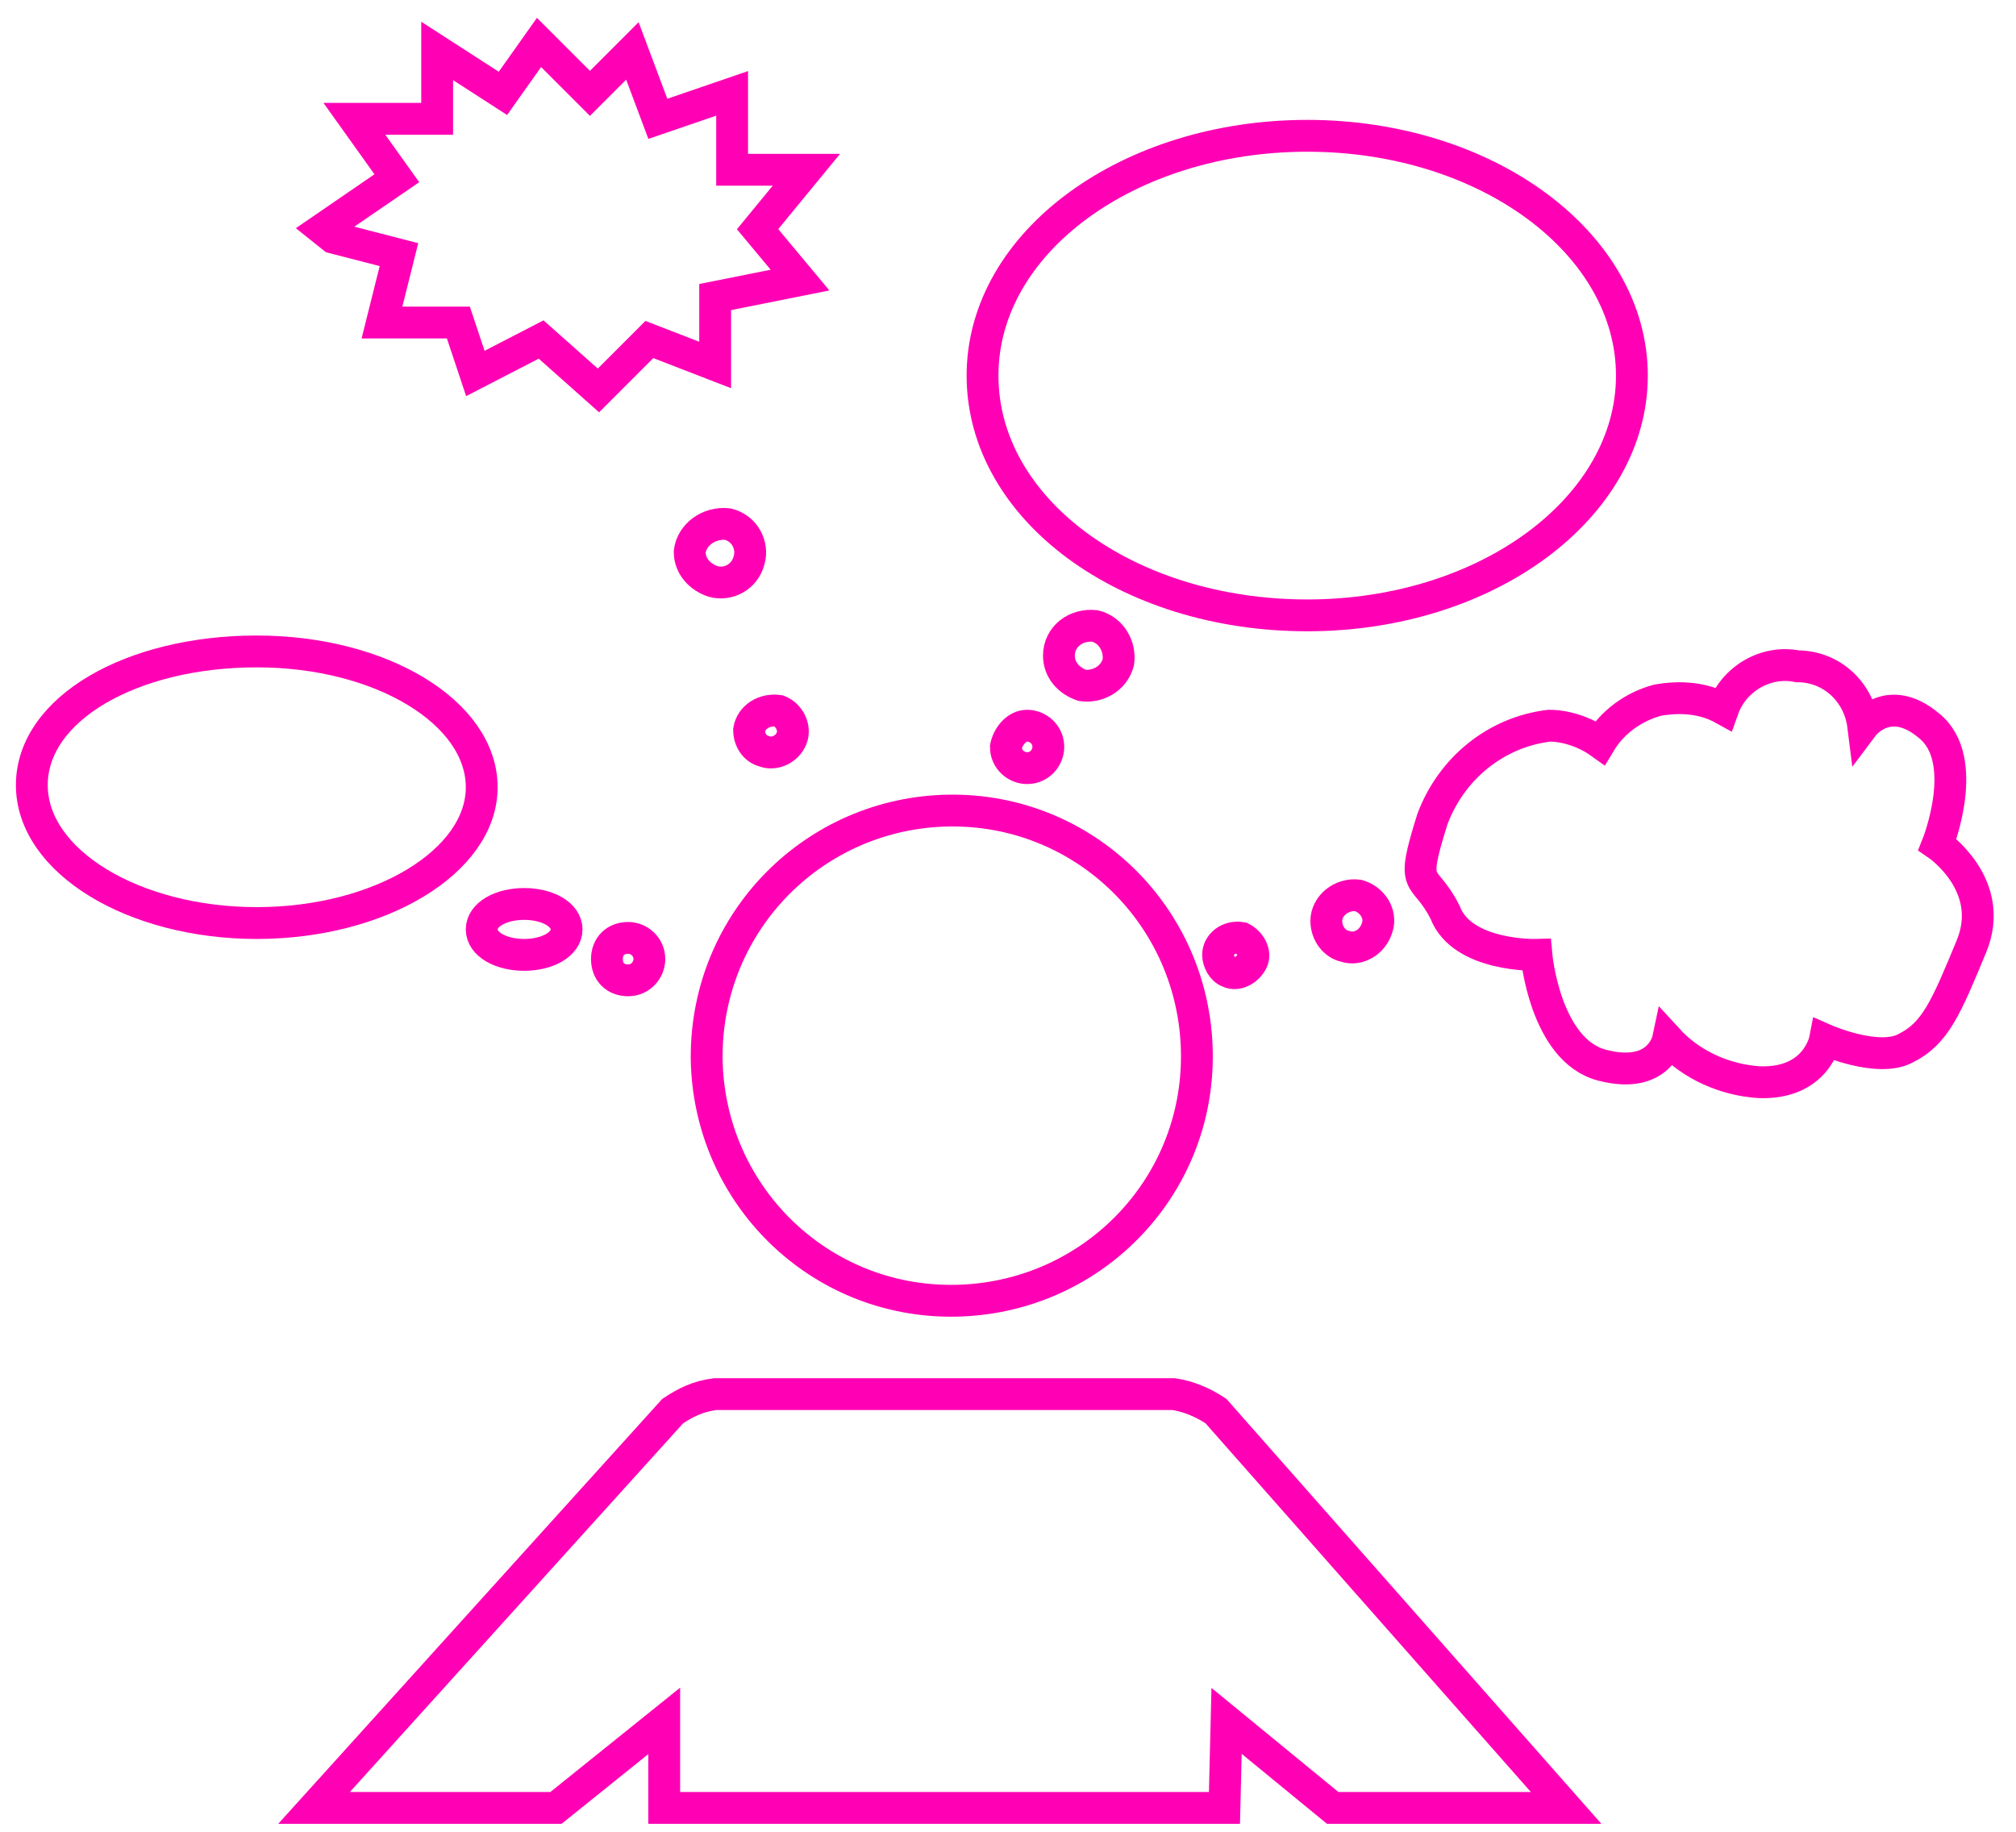
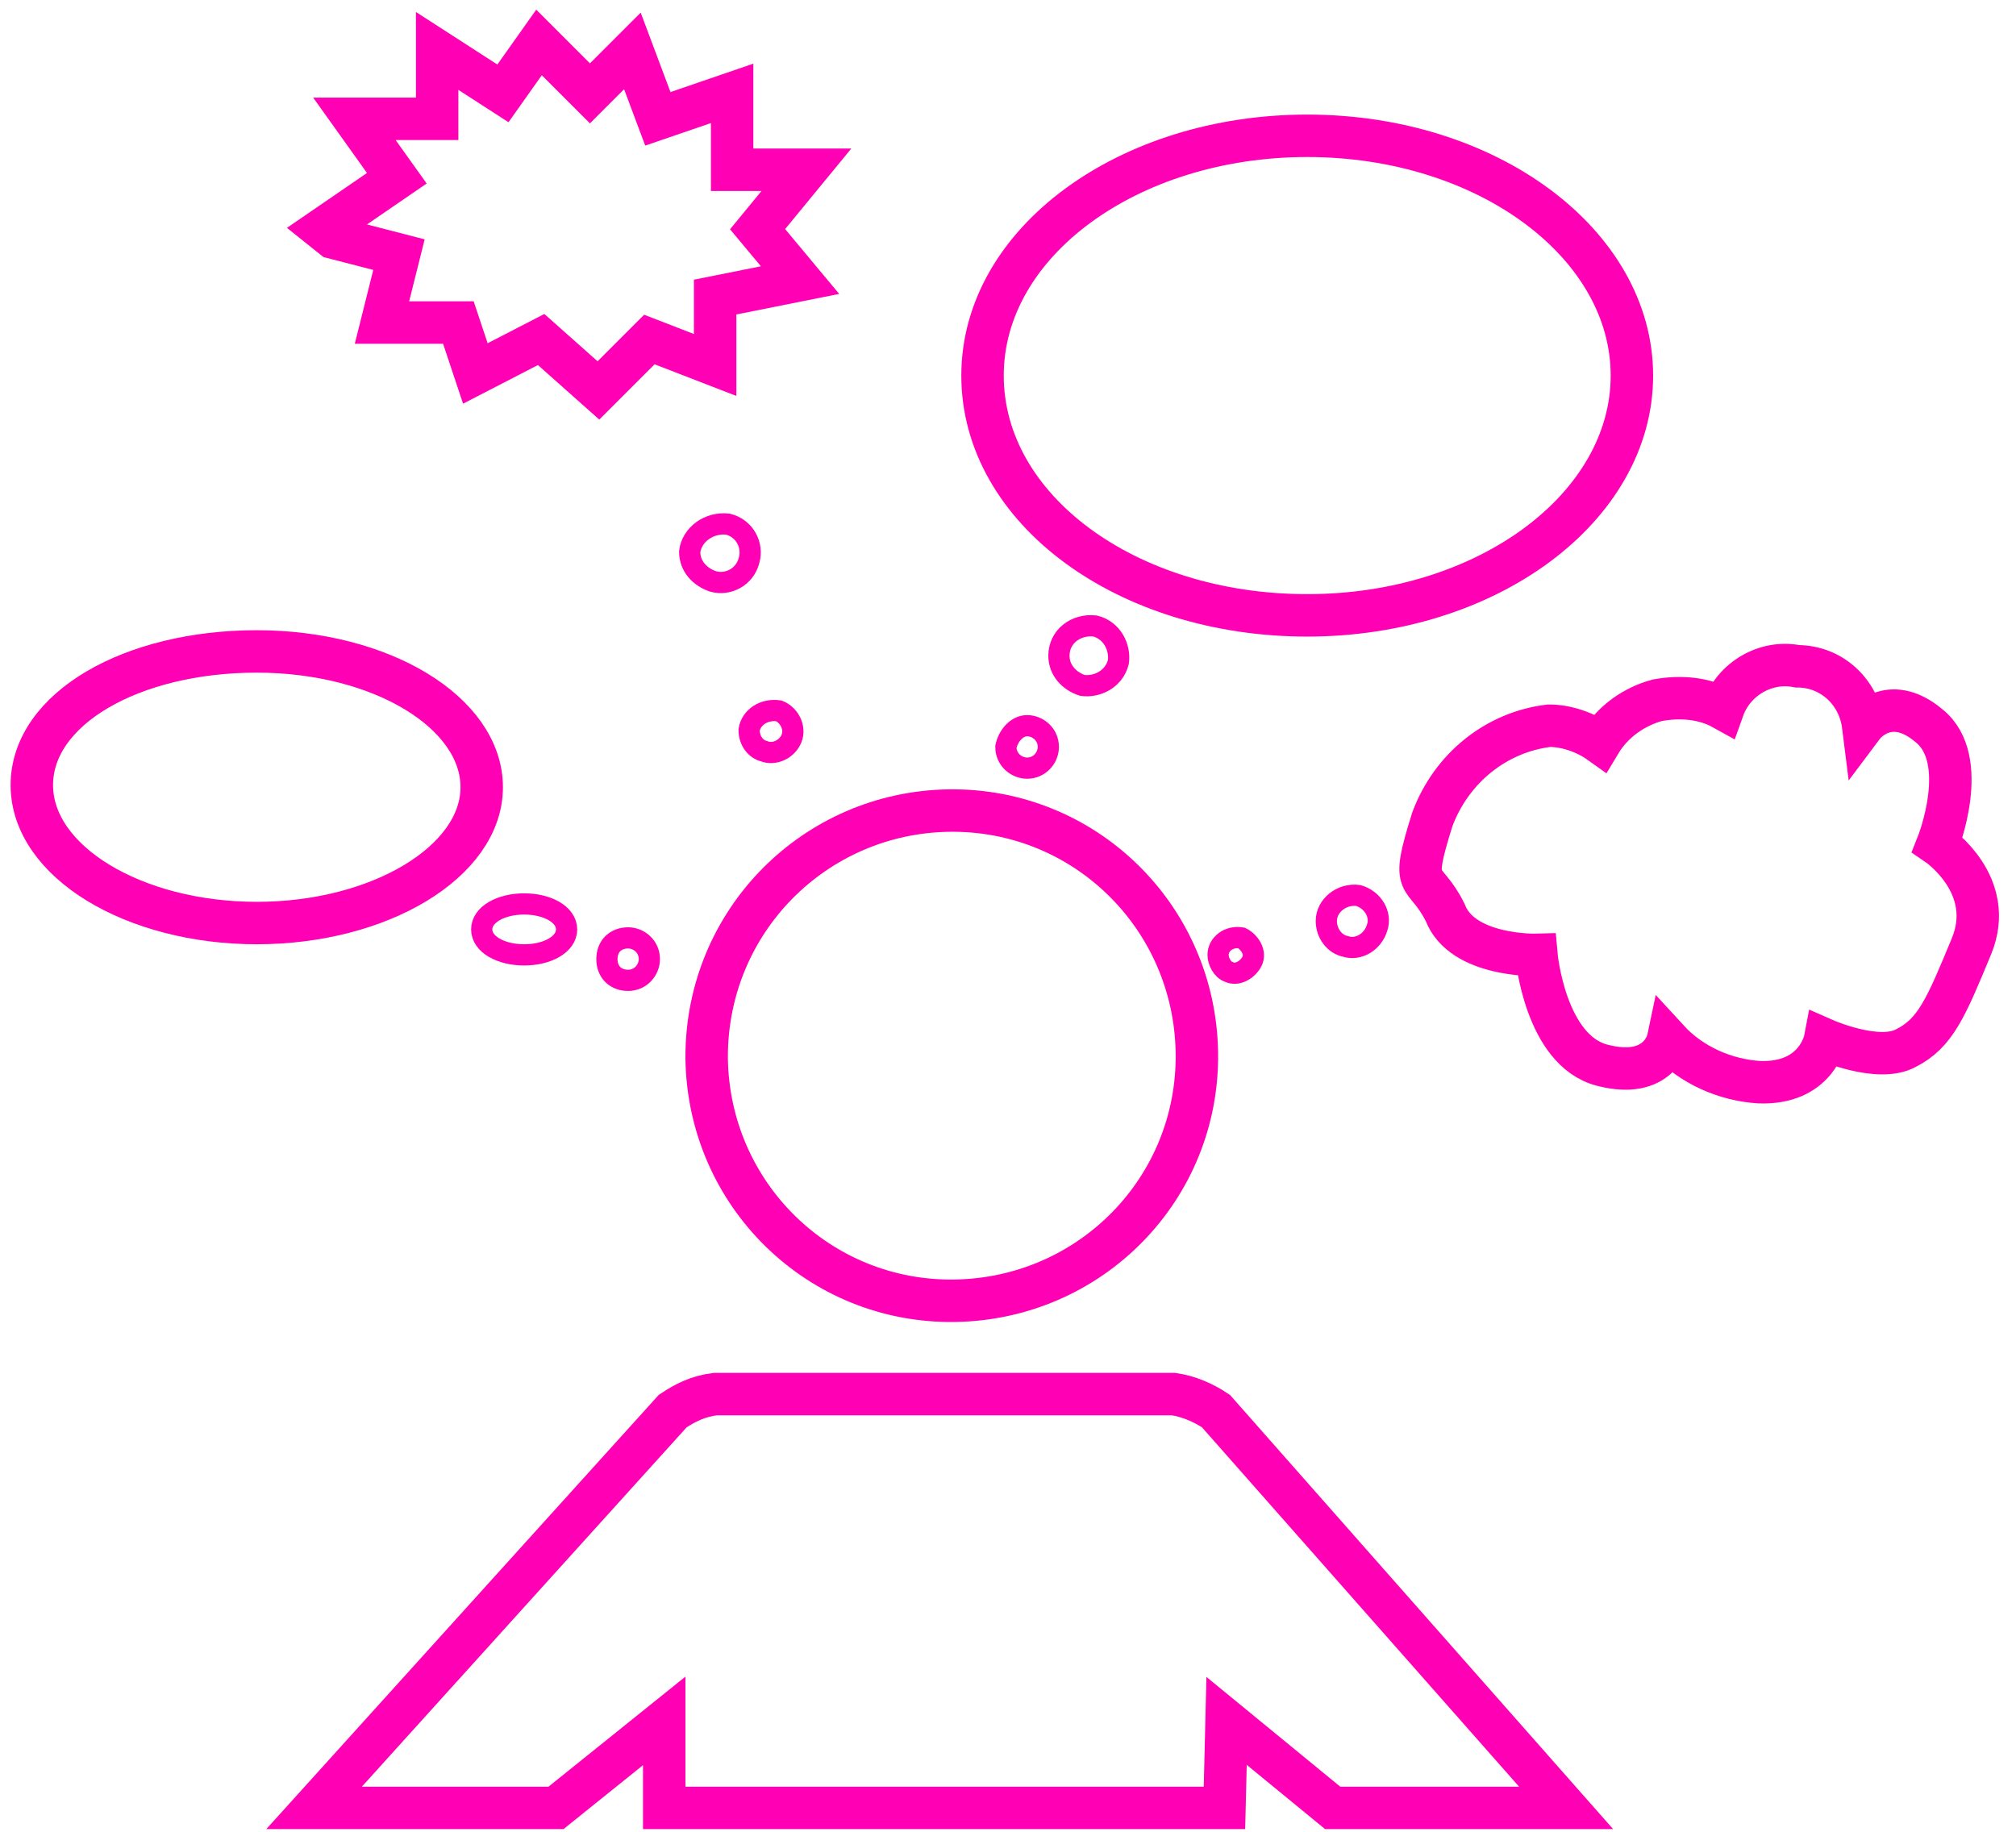
<svg xmlns="http://www.w3.org/2000/svg" version="1.1" id="Ebene_1" x="0px" y="0px" viewBox="0 0 95 86.3" style="enable-background:new 0 0 95 86.3;" xml:space="preserve">
  <style type="text/css">
- 	.st0{fill:none;stroke:#FF00B4;stroke-width:1.5;stroke-miterlimit:10;}
+ 	.st0{fill:none;stroke:#FF00B4;stroke-miterlimit:10;}
+ 	.st1{fill:none;stroke:#FF00B4;stroke-width:2;stroke-miterlimit:10;}
</style>
  <path class="st0" d="M64,42.2c0.7,0.2,1.1,0.9,0.9,1.5c-0.2,0.7-0.9,1.1-1.5,0.9c-0.5-0.1-0.9-0.6-0.9-1.2  C62.5,42.7,63.2,42.1,64,42.2z" />
  <path class="st0" d="M58.5,44.2c0.4,0.2,0.7,0.7,0.5,1.1c-0.2,0.4-0.7,0.7-1.1,0.5c-0.3-0.1-0.5-0.5-0.5-0.8  C57.4,44.5,57.9,44.1,58.5,44.2z" />
  <path class="st0" d="M48.4,34.2c0.5,0,1,0.4,1,1c0,0.5-0.4,1-1,1c-0.5,0-1-0.4-1-1C47.5,34.7,47.9,34.2,48.4,34.2z" />
  <path class="st0" d="M51.6,29.5c0.8,0.2,1.2,1,1.1,1.7c-0.2,0.8-1,1.2-1.7,1.1c-0.6-0.2-1.1-0.7-1.1-1.4  C49.9,30,50.7,29.4,51.6,29.5z" />
-   <path class="st0" d="M36.7,33.5c0.5,0.2,0.8,0.8,0.6,1.3c-0.2,0.5-0.8,0.8-1.3,0.6c-0.4-0.1-0.7-0.5-0.7-1  C35.4,33.8,36,33.4,36.7,33.5z" />
+   <path class="st0" d="M36.7,33.5c0.5,0.2,0.8,0.8,0.6,1.3s-0.8,0.8-1.3,0.6c-0.4-0.1-0.7-0.5-0.7-1C35.4,33.8,36,33.4,36.7,33.5z" />
  <path class="st0" d="M34.3,24.7c0.8,0.2,1.2,1,1,1.7c-0.2,0.8-1,1.2-1.7,1c-0.6-0.2-1.1-0.7-1.1-1.4C32.6,25.2,33.4,24.6,34.3,24.7z  " />
  <path class="st0" d="M29.6,44.2c0.5,0,1,0.4,1,1c0,0.5-0.4,1-1,1s-1-0.4-1-1C28.6,44.6,29,44.2,29.6,44.2z" />
-   <path class="st0" d="M24.7,42.6c1.1,0,2,0.5,2,1.2s-0.9,1.2-2,1.2c-1.1,0-2-0.5-2-1.2S23.6,42.6,24.7,42.6z" />
-   <path class="st0" d="M67.5,38.6c0.9-2.4,3-4.1,5.5-4.4c0.8,0,1.7,0.3,2.4,0.8c0.6-1,1.6-1.7,2.7-2c1.1-0.2,2.2-0.1,3.1,0.4  c0.5-1.4,2-2.3,3.5-2c1.6,0,2.9,1.2,3.1,2.8c0,0,1.2-1.6,3.1,0c2,1.6,0.4,5.6,0.4,5.6s2.8,1.9,1.6,4.8c-1.2,2.9-1.7,4.1-3.1,4.8  C88.5,50.1,86,49,86,49s-0.4,2.1-3.1,2c-1.6-0.1-3.2-0.8-4.3-2c0,0-0.4,1.9-3.1,1.2c-2.7-0.7-3.1-5.2-3.1-5.2s-3.5,0.1-4.3-2  C67.1,41,66.4,42.1,67.5,38.6z" />
-   <path class="st0" d="M15.2,10.8l3.5-2.4l-2-2.8h3.9V2.4l3.1,2L25.4,2l2.4,2.4l2-2l1.2,3.2l3.5-1.2V8H38l-2.3,2.8l2,2.4L33.7,14v3.2  L30.6,16l-2.4,2.4L25.5,16l-3.1,1.6l-0.8-2.4H18l0.8-3.2l-3.1-0.8L15.2,10.8z" />
-   <path class="st0" d="M61.6,6.4c8.5,0,15.3,5.1,15.3,11.3s-6.8,11.3-15.3,11.3S46.3,24,46.3,17.7S53.2,6.4,61.6,6.4z" />
-   <path class="st0" d="M12.1,30.7c5.9,0,10.6,2.9,10.6,6.4s-4.8,6.4-10.6,6.4S1.5,40.6,1.5,37S6.2,30.7,12.1,30.7z" />
-   <path class="st0" d="M14.8,85.2l16.9-18.7c0.6-0.4,1.2-0.7,2-0.8h21.6c0.7,0.1,1.4,0.4,2,0.8l16.5,18.7h-11l-5-4.1l-0.1,4.1H31.3  v-4.1l-5.1,4.1H14.8z" />
-   <path class="st0" d="M44.7,38.2c6.4-0.1,11.6,5,11.7,11.4c0.1,6.4-5,11.6-11.4,11.7c-6.4,0.1-11.6-5-11.7-11.4c0,0,0-0.1,0-0.1  C33.3,43.4,38.4,38.3,44.7,38.2z" />
+   <path class="st0" d="M24.7,42.6c1.1,0,2,0.5,2,1.2s-0.9,1.2-2,1.2s-2-0.5-2-1.2S23.6,42.6,24.7,42.6z" />
+   <path class="st1" d="M67.5,38.6c0.9-2.4,3-4.1,5.5-4.4c0.8,0,1.7,0.3,2.4,0.8c0.6-1,1.6-1.7,2.7-2c1.1-0.2,2.2-0.1,3.1,0.4  c0.5-1.4,2-2.3,3.5-2c1.6,0,2.9,1.2,3.1,2.8c0,0,1.2-1.6,3.1,0c2,1.6,0.4,5.6,0.4,5.6s2.8,1.9,1.6,4.8c-1.2,2.9-1.7,4.1-3.1,4.8  C88.5,50.1,86,49,86,49s-0.4,2.1-3.1,2c-1.6-0.1-3.2-0.8-4.3-2c0,0-0.4,1.9-3.1,1.2S72.4,45,72.4,45s-3.5,0.1-4.3-2  C67.1,41,66.4,42.1,67.5,38.6z" />
+   <path class="st1" d="M15.2,10.8l3.5-2.4l-2-2.8h3.9V2.4l3.1,2L25.4,2l2.4,2.4l2-2L31,5.6l3.5-1.2V8H38l-2.3,2.8l2,2.4l-4,0.8v3.2  L30.6,16l-2.4,2.4L25.5,16l-3.1,1.6l-0.8-2.4H18l0.8-3.2l-3.1-0.8L15.2,10.8z" />
+   <path class="st1" d="M61.6,6.4c8.5,0,15.3,5.1,15.3,11.3S70.1,29,61.6,29s-15.3-5-15.3-11.3S53.2,6.4,61.6,6.4z" />
+   <path class="st1" d="M12.1,30.7c5.9,0,10.6,2.9,10.6,6.4s-4.8,6.4-10.6,6.4S1.5,40.6,1.5,37S6.2,30.7,12.1,30.7z" />
+   <path class="st1" d="M14.8,85.2l16.9-18.7c0.6-0.4,1.2-0.7,2-0.8h21.6c0.7,0.1,1.4,0.4,2,0.8l16.5,18.7h-11l-5-4.1l-0.1,4.1H31.3  v-4.1l-5.1,4.1H14.8z" />
+   <path class="st1" d="M44.7,38.2c6.4-0.1,11.6,5,11.7,11.4s-5,11.6-11.4,11.7c-6.4,0.1-11.6-5-11.7-11.4v-0.1  C33.3,43.4,38.4,38.3,44.7,38.2z" />
</svg>
